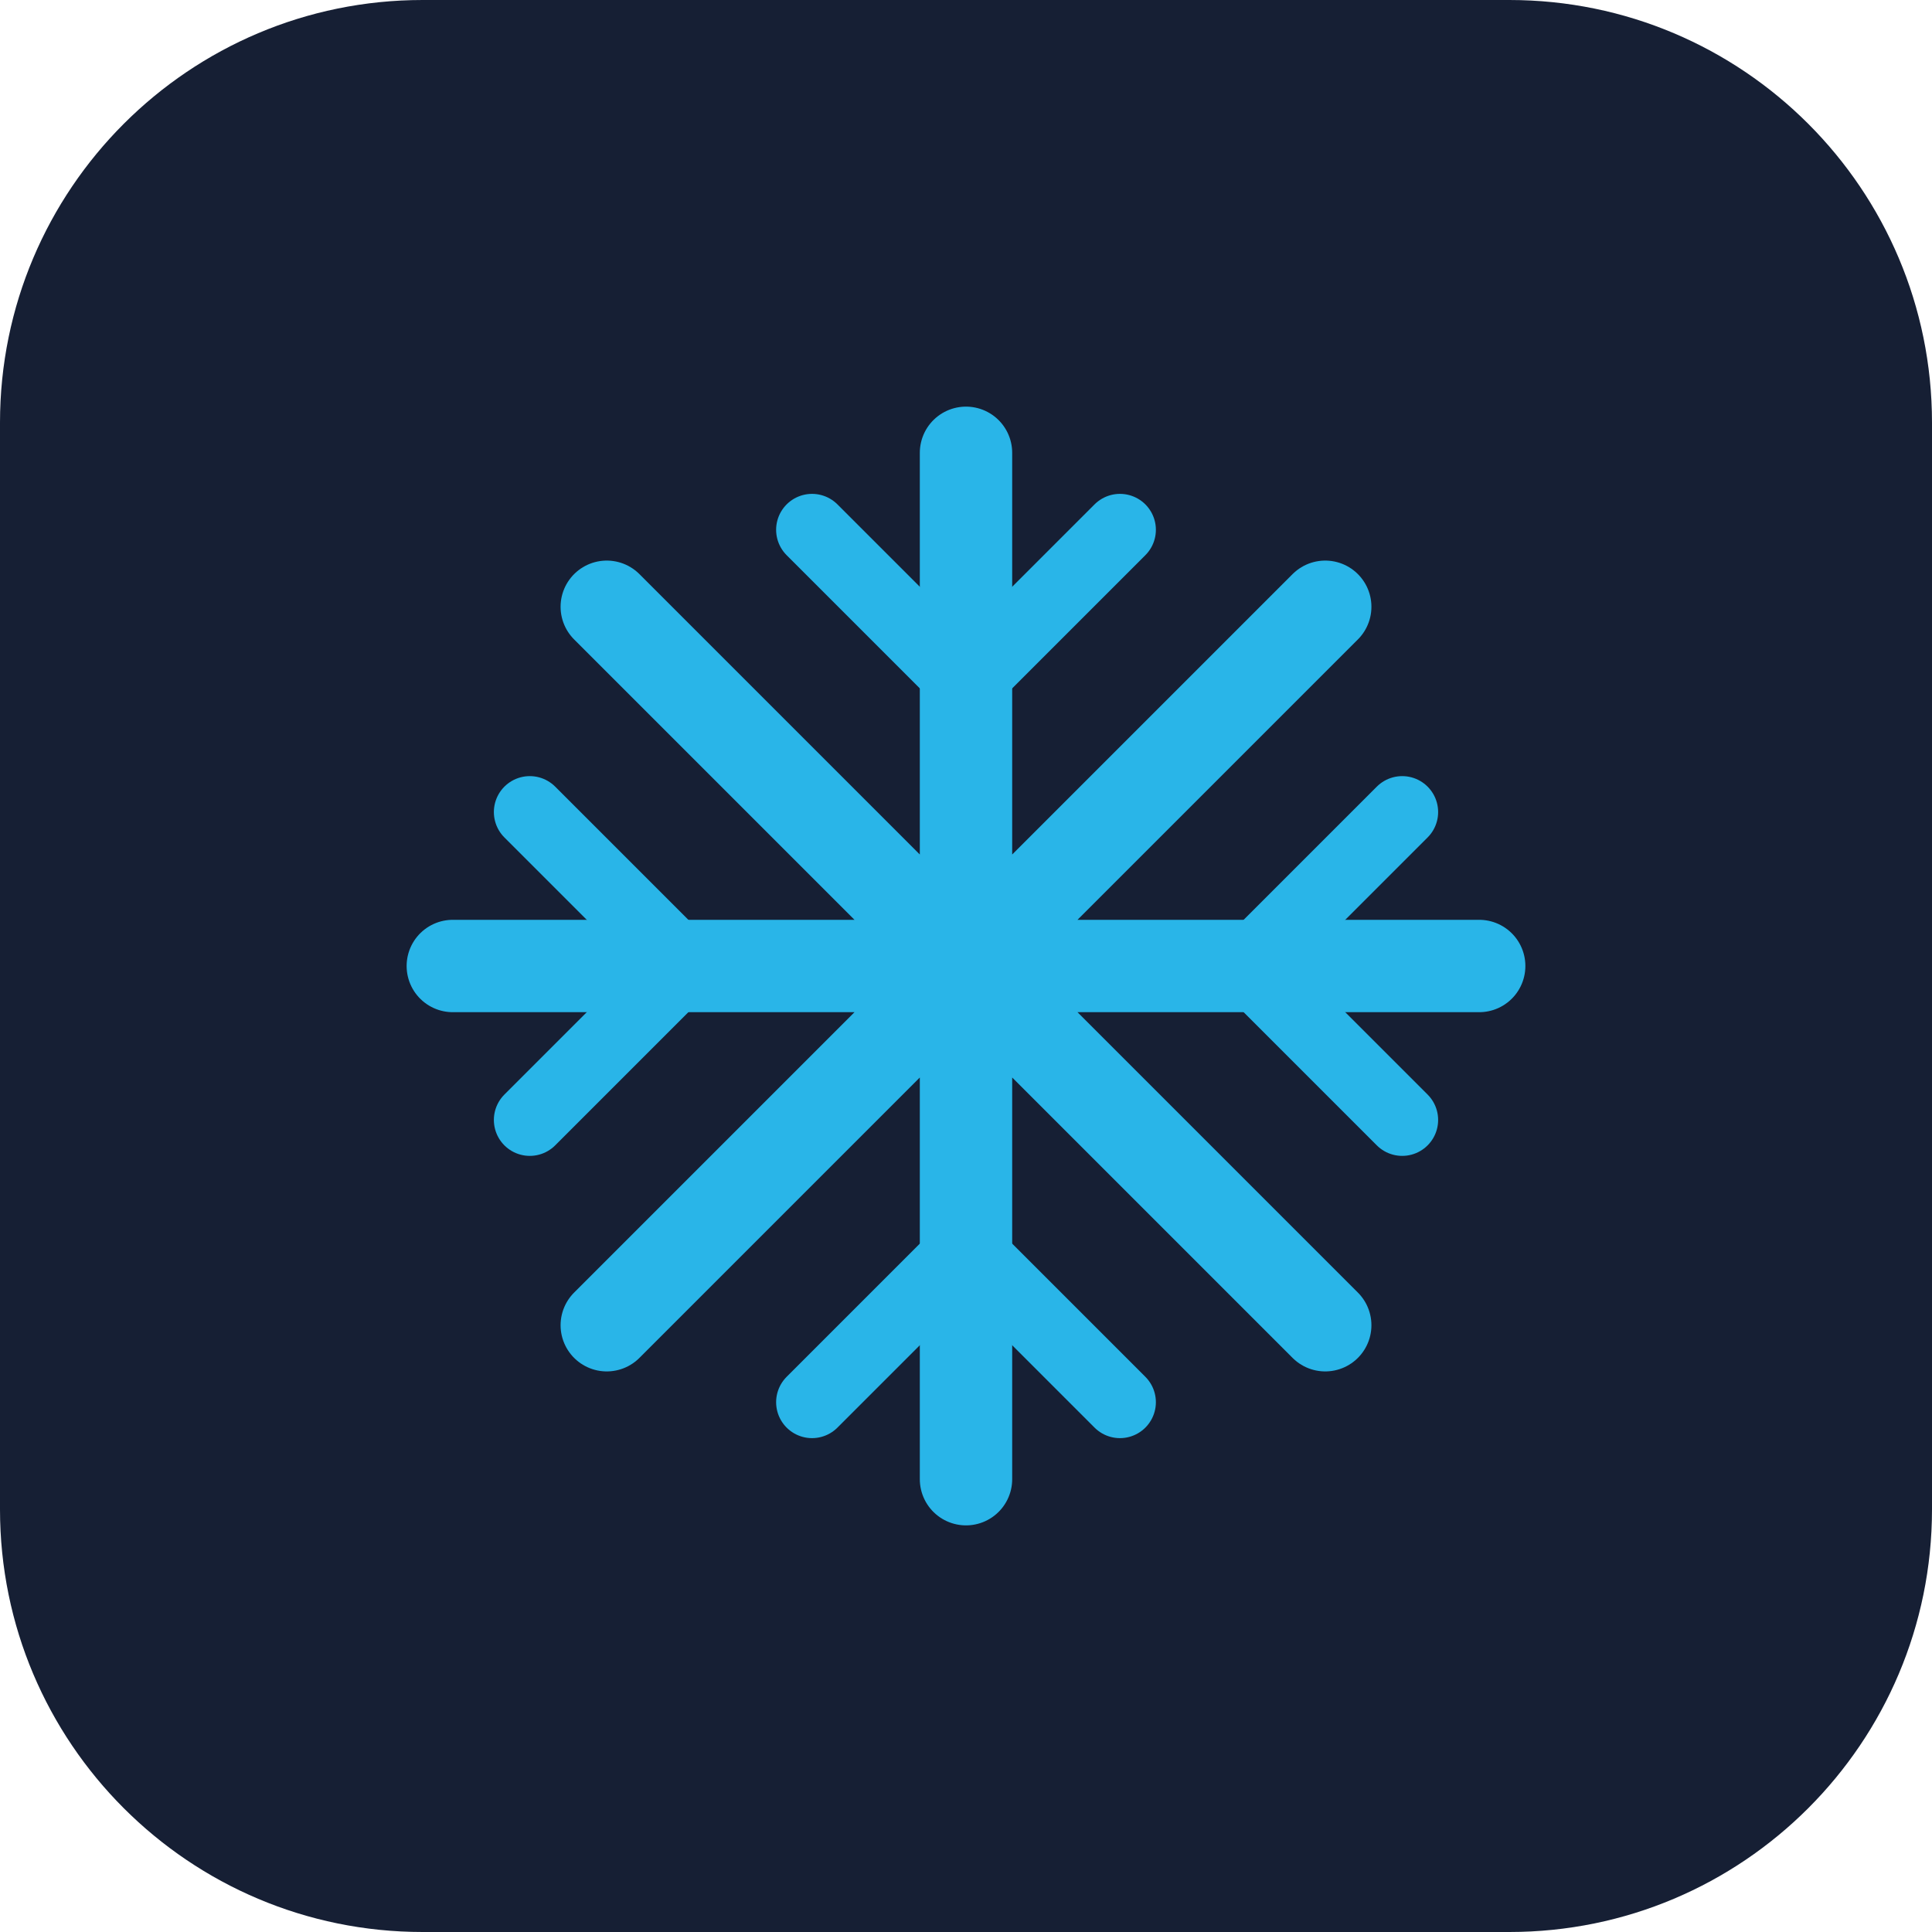
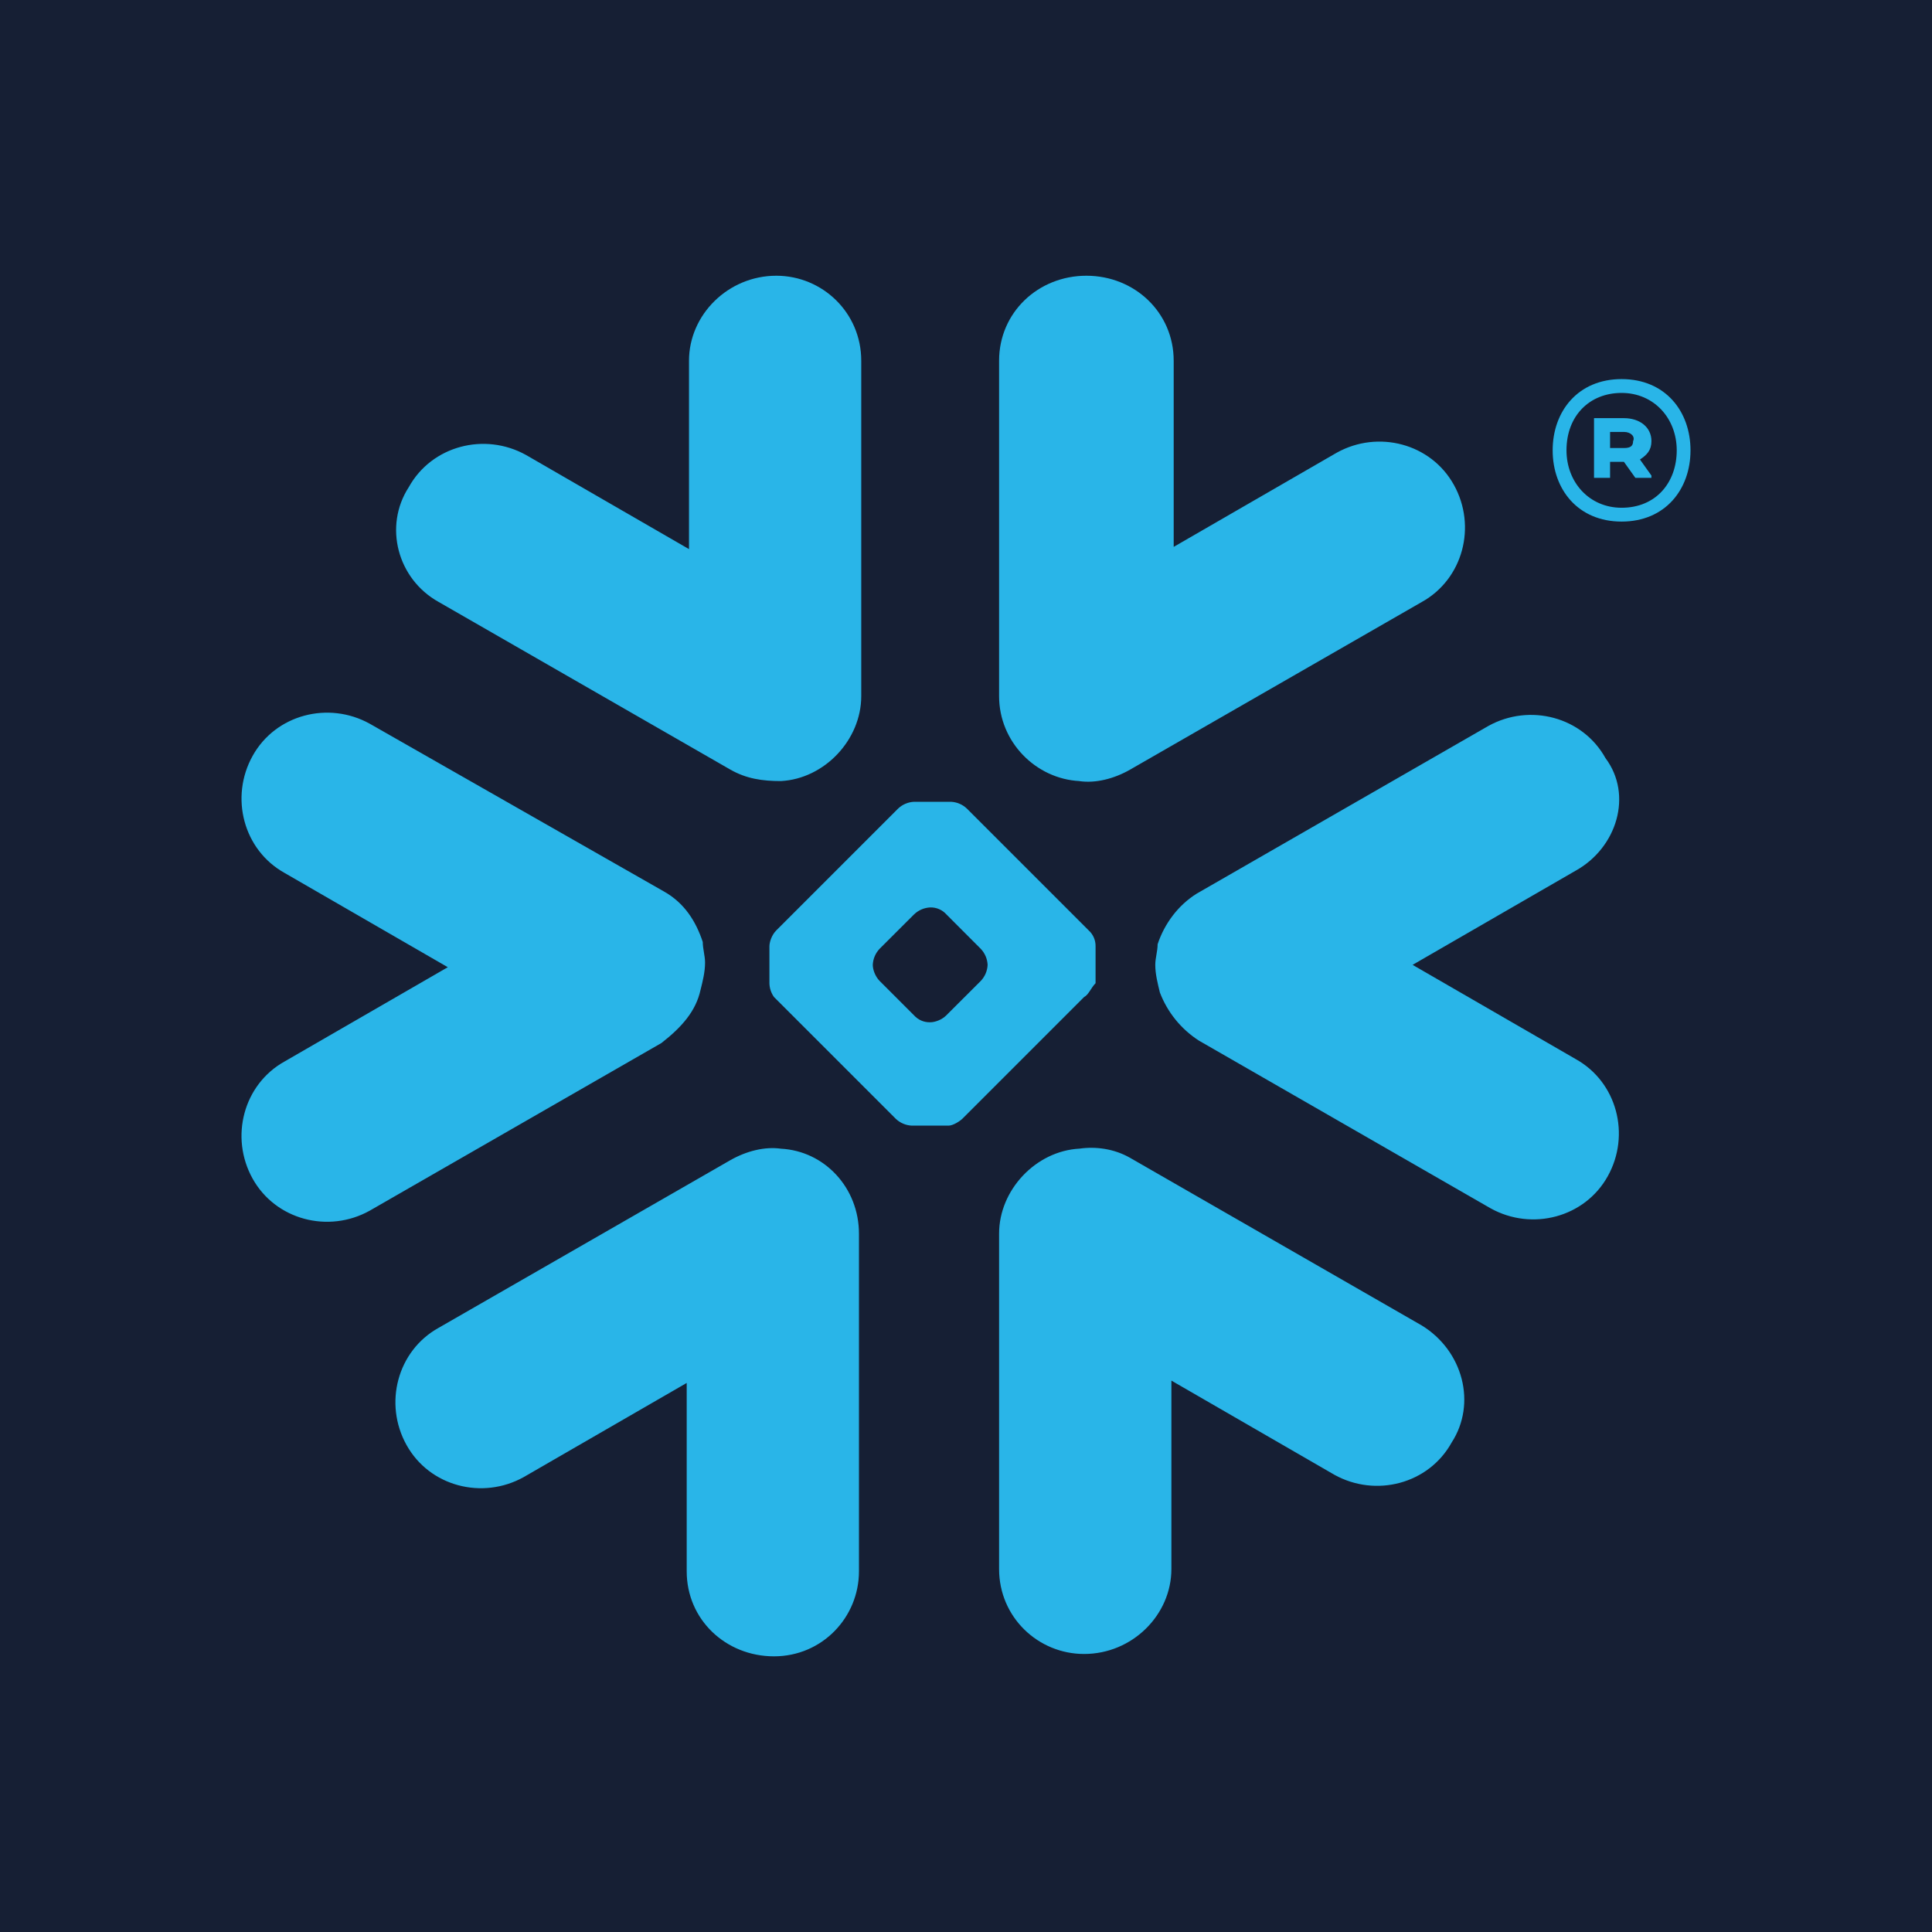
<svg xmlns="http://www.w3.org/2000/svg" width="32" height="32" viewBox="0 0 32 32" fill="none">
-   <rect width="32" height="32" rx="7" fill="#161F34" />
-   <g transform="translate(16, 16) scale(0.85) translate(-12, -12)">
-     <path d="M12 2V22M2 12H22M5 5L19 19M5 19L19 5" stroke="#29B5E8" stroke-width="1.8" stroke-linecap="round" />
-     <path d="M9 3.5L12 6.5L15 3.5M20.5 9L17.5 12L20.5 15M15 20.5L12 17.5L9 20.5M3.5 15L6.5 12L3.5 9" stroke="#29B5E8" stroke-width="1.4" stroke-linecap="round" />
+   <rect width="32" height="32" rx="0" fill="#161F34" />
+   <g transform="translate(4, 4)">
+     <path d="M24 3.459c0 .646-.418 1.18-1.141 1.18-.723 0-1.142-.534-1.142-1.18 0-.647.419-1.18 1.142-1.18.723 0 1.141.533 1.141 1.18zm-.228 0c0-.533-.38-.951-.913-.951s-.913.38-.913.95c0 .533.38.952.913.952.57 0 .913-.419.913-.951zm-1.37-.533h.495c.266 0 .456.152.456.38 0 .153-.076.229-.19.305l.19.266v.038h-.266l-.19-.266h-.229v.266h-.266zm.495.228h-.229v.267h.229c.114 0 .152-.038.152-.114.038-.077-.038-.153-.152-.153zM7.602 12.4c.038-.151.076-.304.076-.456 0-.114-.038-.228-.038-.342-.114-.343-.304-.647-.646-.838l-4.87-2.777c-.685-.38-1.56-.152-1.94.533-.381.685-.153 1.56.532 1.94l2.701 1.56-2.701 1.56c-.685.38-.913 1.256-.533 1.94.38.685 1.256.914 1.94.533l4.832-2.777c.343-.267.571-.533.647-.876zm1.332 2.626c-.266-.038-.57.038-.837.19l-4.832 2.777c-.685.38-.913 1.256-.532 1.94.38.686 1.255.914 1.94.533l2.701-1.56v3.12c0 .8.647 1.408 1.446 1.408.799 0 1.407-.647 1.407-1.408v-5.592c0-.761-.57-1.37-1.293-1.408zm4.946-6.088c.266.038.57-.038.837-.19l4.832-2.777c.685-.38.913-1.256.532-1.94-.38-.686-1.255-.914-1.94-.533l-2.701 1.56V1.975c0-.799-.647-1.408-1.446-1.408-.799 0-1.446.609-1.446 1.408V7.53c0 .76.609 1.37 1.332 1.407zM3.265 5.97l4.832 2.777c.266.152.533.19.837.19.723-.038 1.331-.684 1.331-1.407V1.975c0-.799-.646-1.408-1.407-1.408-.799 0-1.446.647-1.446 1.408v3.12l-2.701-1.56c-.685-.38-1.56-.152-1.94.533-.419.646-.19 1.521.494 1.902zm9.093 6.011a.412.412 0 00-.114-.266l-.57-.571a.346.346 0 00-.267-.114.412.412 0 00-.266.114l-.571.57a.411.411 0 00-.114.267c0 .076.038.19.114.267l.57.57a.345.345 0 00.267.114c.076 0 .19-.038.266-.114l.571-.57a.412.412 0 00.114-.267zm1.598.533L11.94 14.53c-.039.038-.153.114-.229.114h-.608a.411.411 0 01-.267-.114L8.82 12.514a.408.408 0 01-.076-.229v-.608c0-.076.038-.19.114-.267l2.016-2.016a.41.41 0 01.267-.114h.608a.41.41 0 01.267.114l2.016 2.016a.347.347 0 01.114.267v.608c-.076.077-.114.19-.19.229zm5.593 5.44l-4.832-2.777c-.266-.152-.57-.19-.837-.152-.723.038-1.332.684-1.332 1.408v5.554c0 .8.647 1.408 1.408 1.408.799 0 1.446-.647 1.446-1.408v-3.12l2.7 1.56c.686.38 1.561.152 1.941-.533.419-.646.19-1.521-.494-1.94zm2.549-7.533l-2.701 1.56 2.7 1.56c.686.38.914 1.256.533 1.94-.38.685-1.255.913-1.94.533l-4.832-2.778a1.644 1.644 0 01-.647-.798c-.037-.153-.076-.305-.076-.457 0-.114.039-.228.039-.342.114-.343.342-.647.646-.837l4.832-2.778c.685-.38 1.56-.152 1.94.533.457.609.19 1.484-.494 1.864" fill="#29B5E8" />
  </g>
</svg>
